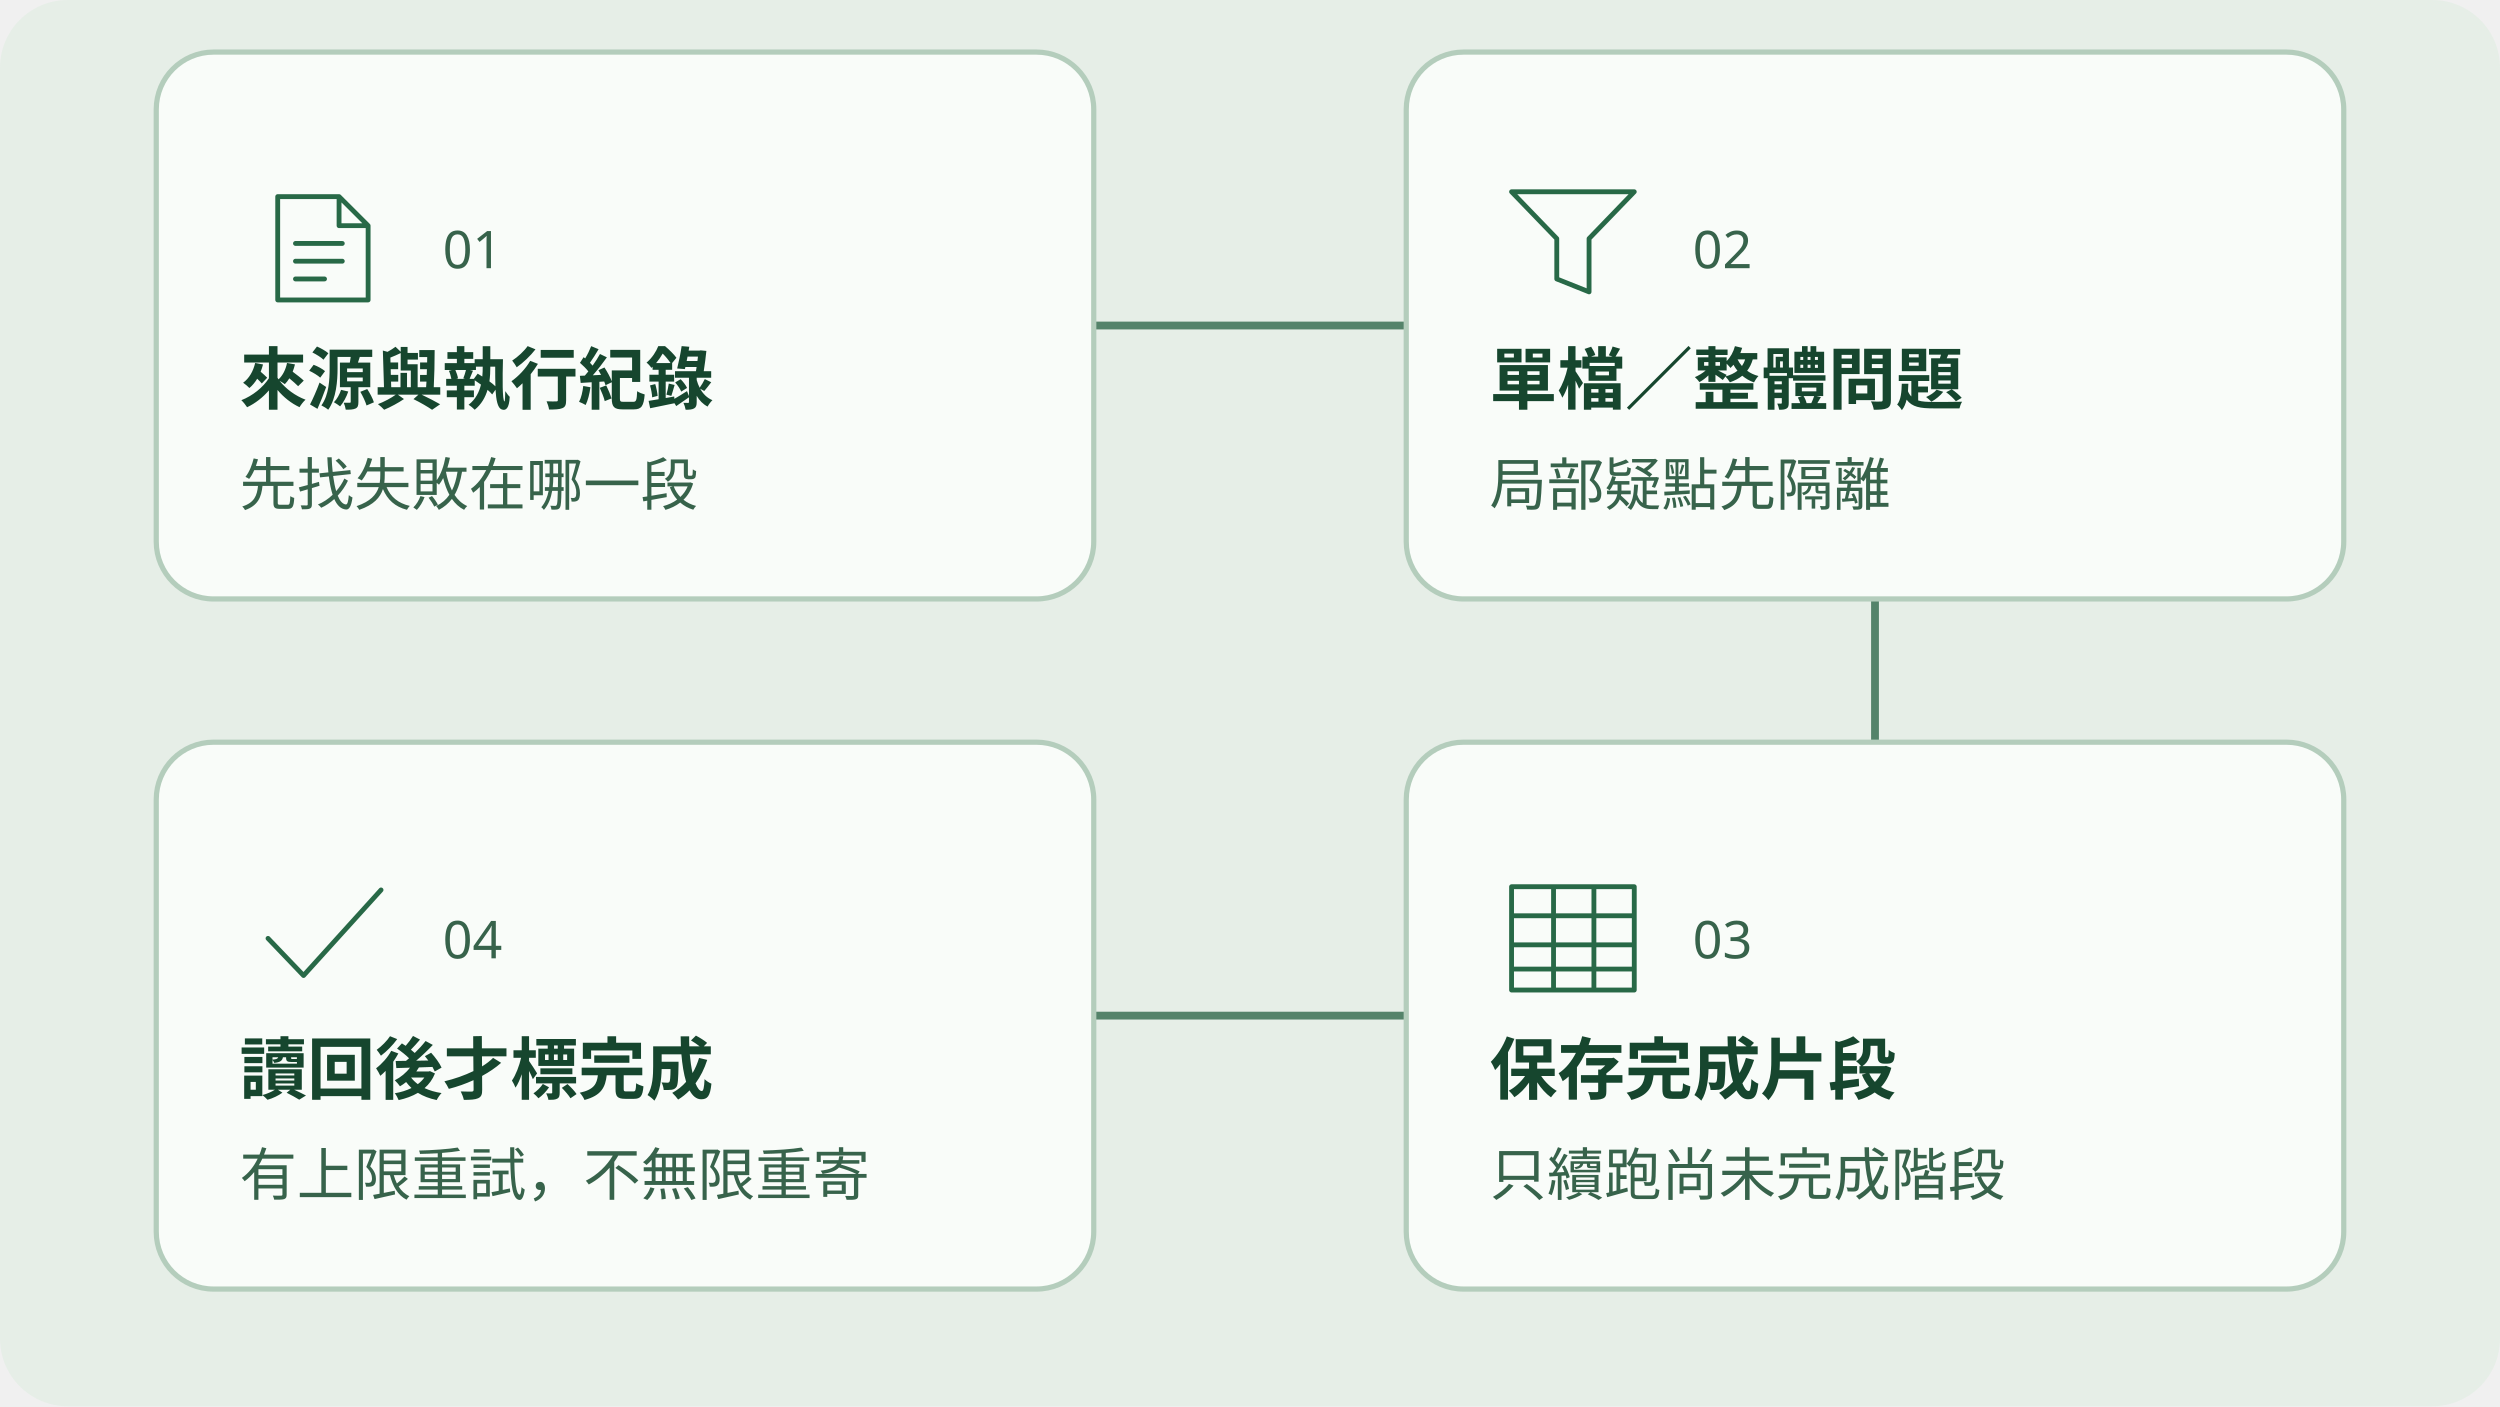
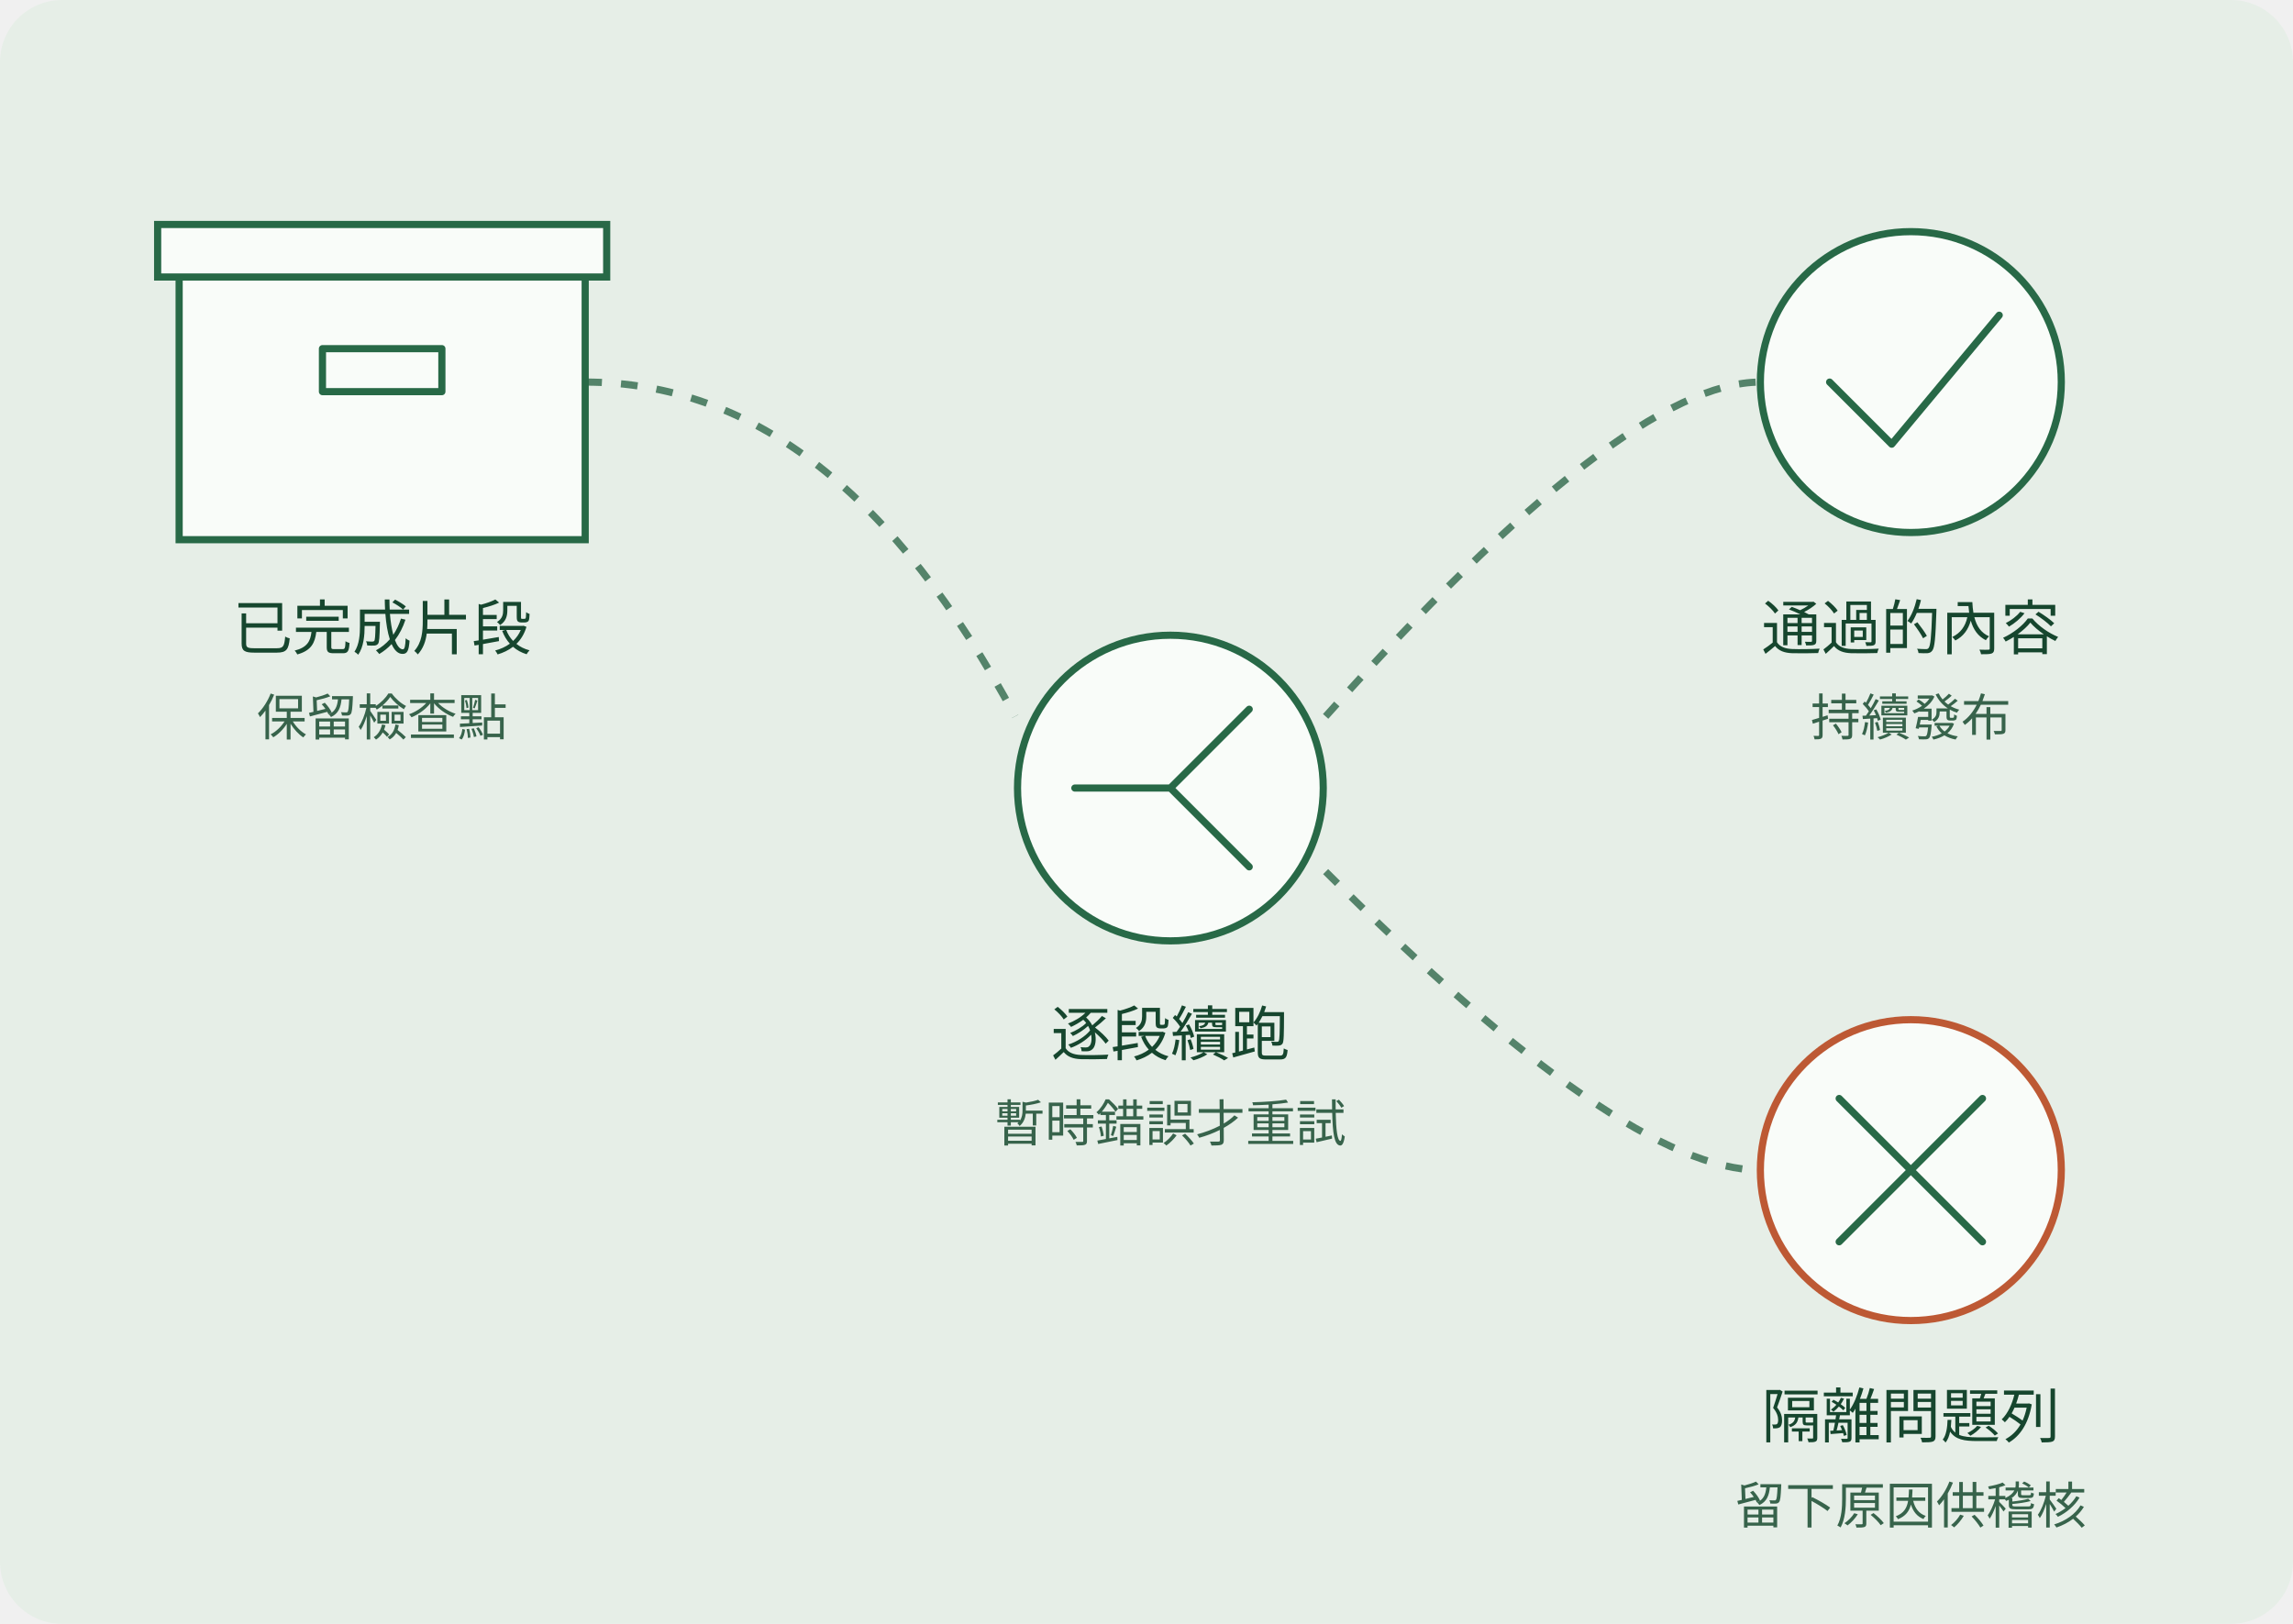
- <svg xmlns="http://www.w3.org/2000/svg" class="book-art" role="img" aria-label="一筆錯誤隔離，其餘繼續" viewBox="0 0 960 540">
-   <rect width="960" height="540" rx="26" fill="#e6eee7" />
-   <path d="M420 125H540" data-book-path="0" fill="none" stroke="#54836a" stroke-width="3" />
-   <path d="M720 230V285" data-book-path="1" fill="none" stroke="#54836a" stroke-width="3" />
-   <path d="M540 390H420" data-book-path="2" fill="none" stroke="#54836a" stroke-width="3" />
-   <g data-book-node="0" transform="translate(240,125)">
-     <rect class="bk-node-bg" x="-180" y="-105" width="360" height="210" rx="22" fill="#f9fcf9" stroke="#b4cdbc" stroke-width="2" />
-     <g transform="translate(-116,-34) scale(.62)" fill="none" stroke="#286947" stroke-width="3" stroke-linecap="round" stroke-linejoin="round">
-       <path d="M-28-25h38l18 18v46h-56zM10-25v18h18M-17 4h29M-17 15h29M-17 26h18" />
-     </g>
-     <text x="-70" y="-22" fill="#37634b" font-size="20" font-family="system-ui,sans-serif">01</text>
-     <text class="bk-label" x="-148" y="30" fill="#16462e" font-size="26" font-weight="600" font-family="system-ui,sans-serif">來源與執行紀錄</text>
-     <text x="-148" y="69" fill="#37634b" font-size="22" font-family="system-ui,sans-serif">先找失敗在哪一段</text>
+ <svg xmlns="http://www.w3.org/2000/svg" class="book-art" data-illustration="bespoke" data-mobile-viewbox="0 0 480 1300" viewBox="0 0 960 680" role="img" aria-label="完成片段留下檢查點，錯誤列走隔離支線">
+   <rect width="960" height="680" rx="26" fill="#e6eee7" />
+   <path data-book-path="0" d="M245 160Q350 160 425 300" data-mobile-d="M230 140H450V320Q450 350 320 350" fill="none" stroke="#54836a" stroke-width="3" stroke-dasharray="7 8" />
+   <path data-book-path="1" d="M555 300Q680 160 737 160" data-mobile-d="M230 440H25V680Q25 710 140 710" fill="none" stroke="#54836a" stroke-width="3" stroke-dasharray="7 8" />
+   <path data-book-path="2" d="M555 365Q680 490 737 490" data-mobile-d="M385 440Q465 1130 393 1130" fill="none" stroke="#54836a" stroke-width="3" stroke-dasharray="7 8" />
+   <g data-book-node="0" transform="translate(160,160)" data-mobile-transform="translate(140,140)">
+     <path class="bk-node-bg" d="M-85-44H85V66H-85ZM-94-66H94V-44H-94Z" fill="#f9fcf9" stroke="#286947" stroke-width="3" />
+     <path d="M-25-14h50v18h-50Z" fill="none" stroke="#286947" stroke-width="3" stroke-linecap="round" stroke-linejoin="round" />
+     <text x="0" y="112" text-anchor="middle" fill="#16462e" font-size="25" font-family="system-ui,sans-serif">已完成片段</text>
+     <text x="0" y="148" text-anchor="middle" fill="#37634b" font-size="21" font-family="system-ui,sans-serif">保留檢查點</text>
  </g>
-   <g data-book-node="1" transform="translate(720,125)">
-     <rect class="bk-node-bg" x="-180" y="-105" width="360" height="210" rx="22" fill="#f9fcf9" stroke="#b4cdbc" stroke-width="2" />
-     <g transform="translate(-116,-34) scale(.62)" fill="none" stroke="#286947" stroke-width="3" stroke-linecap="round" stroke-linejoin="round">
-       <path d="M-38-28h76L10 1v33l-20-8V1z" />
-     </g>
-     <text x="-70" y="-22" fill="#37634b" font-size="20" font-family="system-ui,sans-serif">02</text>
-     <text class="bk-label" x="-148" y="30" fill="#16462e" font-size="26" font-weight="600" font-family="system-ui,sans-serif">單檔／整體問題</text>
-     <text x="-148" y="69" fill="#37634b" font-size="22" font-family="system-ui,sans-serif">局部疑點先隔離</text>
+   <g data-book-node="1" transform="translate(490,330)" data-mobile-transform="translate(320,440)">
+     <circle class="bk-node-bg" r="64" fill="#f9fcf9" stroke="#286947" stroke-width="3" />
+     <path d="M-40 0H0M0 0L33-33M0 0L33 33" fill="none" stroke="#286947" stroke-width="3" stroke-linecap="round" stroke-linejoin="round" />
+     <text x="0" y="112" text-anchor="middle" fill="#16462e" font-size="25" font-family="system-ui,sans-serif">逐段續跑</text>
+     <text x="0" y="148" text-anchor="middle" fill="#37634b" font-size="21" font-family="system-ui,sans-serif">暫時錯誤才重試</text>
  </g>
-   <g data-book-node="2" transform="translate(720,390)">
-     <rect class="bk-node-bg" x="-180" y="-105" width="360" height="210" rx="22" fill="#f9fcf9" stroke="#b4cdbc" stroke-width="2" />
-     <g transform="translate(-116,-34) scale(.62)" fill="none" stroke="#286947" stroke-width="3" stroke-linecap="round" stroke-linejoin="round">
-       <path d="M-38-25h76v64h-76zM-38-7h76M-38 11h76M-38 26h76M-12-25v64M13-25v64" />
-     </g>
-     <text x="-70" y="-22" fill="#37634b" font-size="20" font-family="system-ui,sans-serif">03</text>
-     <text class="bk-label" x="-148" y="30" fill="#16462e" font-size="26" font-weight="600" font-family="system-ui,sans-serif">保存完成片段</text>
-     <text x="-148" y="69" fill="#37634b" font-size="22" font-family="system-ui,sans-serif">只續跑尚未完成階段</text>
+   <g data-book-node="2" transform="translate(800,160)" data-mobile-transform="translate(140,800)">
+     <circle class="bk-node-bg" r="63" fill="#f9fcf9" stroke="#286947" stroke-width="3" />
+     <path d="M-34 0L-8 26L37-28" fill="none" stroke="#286947" stroke-width="3" stroke-linecap="round" stroke-linejoin="round" />
+     <text x="0" y="112" text-anchor="middle" fill="#16462e" font-size="25" font-family="system-ui,sans-serif">通過的內容</text>
+     <text x="0" y="148" text-anchor="middle" fill="#37634b" font-size="21" font-family="system-ui,sans-serif">持續發布</text>
  </g>
-   <g data-book-node="3" transform="translate(240,390)">
-     <rect class="bk-node-bg" x="-180" y="-105" width="360" height="210" rx="22" fill="#f9fcf9" stroke="#b4cdbc" stroke-width="2" />
-     <g transform="translate(-116,-34) scale(.62)" fill="none" stroke="#286947" stroke-width="3" stroke-linecap="round" stroke-linejoin="round">
-       <path d="M-34 7l22 23L36-23" />
-     </g>
-     <text x="-70" y="-22" fill="#37634b" font-size="20" font-family="system-ui,sans-serif">04</text>
-     <text class="bk-label" x="-148" y="30" fill="#16462e" font-size="26" font-weight="600" font-family="system-ui,sans-serif">讀回後才標完成</text>
-     <text x="-148" y="69" fill="#37634b" font-size="22" font-family="system-ui,sans-serif">有上限重試，不無限重寄</text>
+   <g data-book-node="3" transform="translate(800,490)" data-mobile-transform="translate(330,1130)">
+     <circle class="bk-node-bg" r="63" fill="#f9fcf9" stroke="#bd5934" stroke-width="3" />
+     <path d="M-30-30L30 30M30-30L-30 30" fill="none" stroke="#286947" stroke-width="3" stroke-linecap="round" stroke-linejoin="round" />
+     <text x="0" y="112" text-anchor="middle" fill="#16462e" font-size="25" font-family="system-ui,sans-serif">隔離問題列</text>
+     <text x="0" y="148" text-anchor="middle" fill="#37634b" font-size="21" font-family="system-ui,sans-serif">留下原因供稽核</text>
  </g>
-   <circle class="book-packet" r="9" fill="#bd5934" stroke="#fff" stroke-width="3" opacity="0" />
+   <circle class="book-packet" r="9" fill="#bd5934" stroke="white" stroke-width="3" opacity="0" />
</svg>
